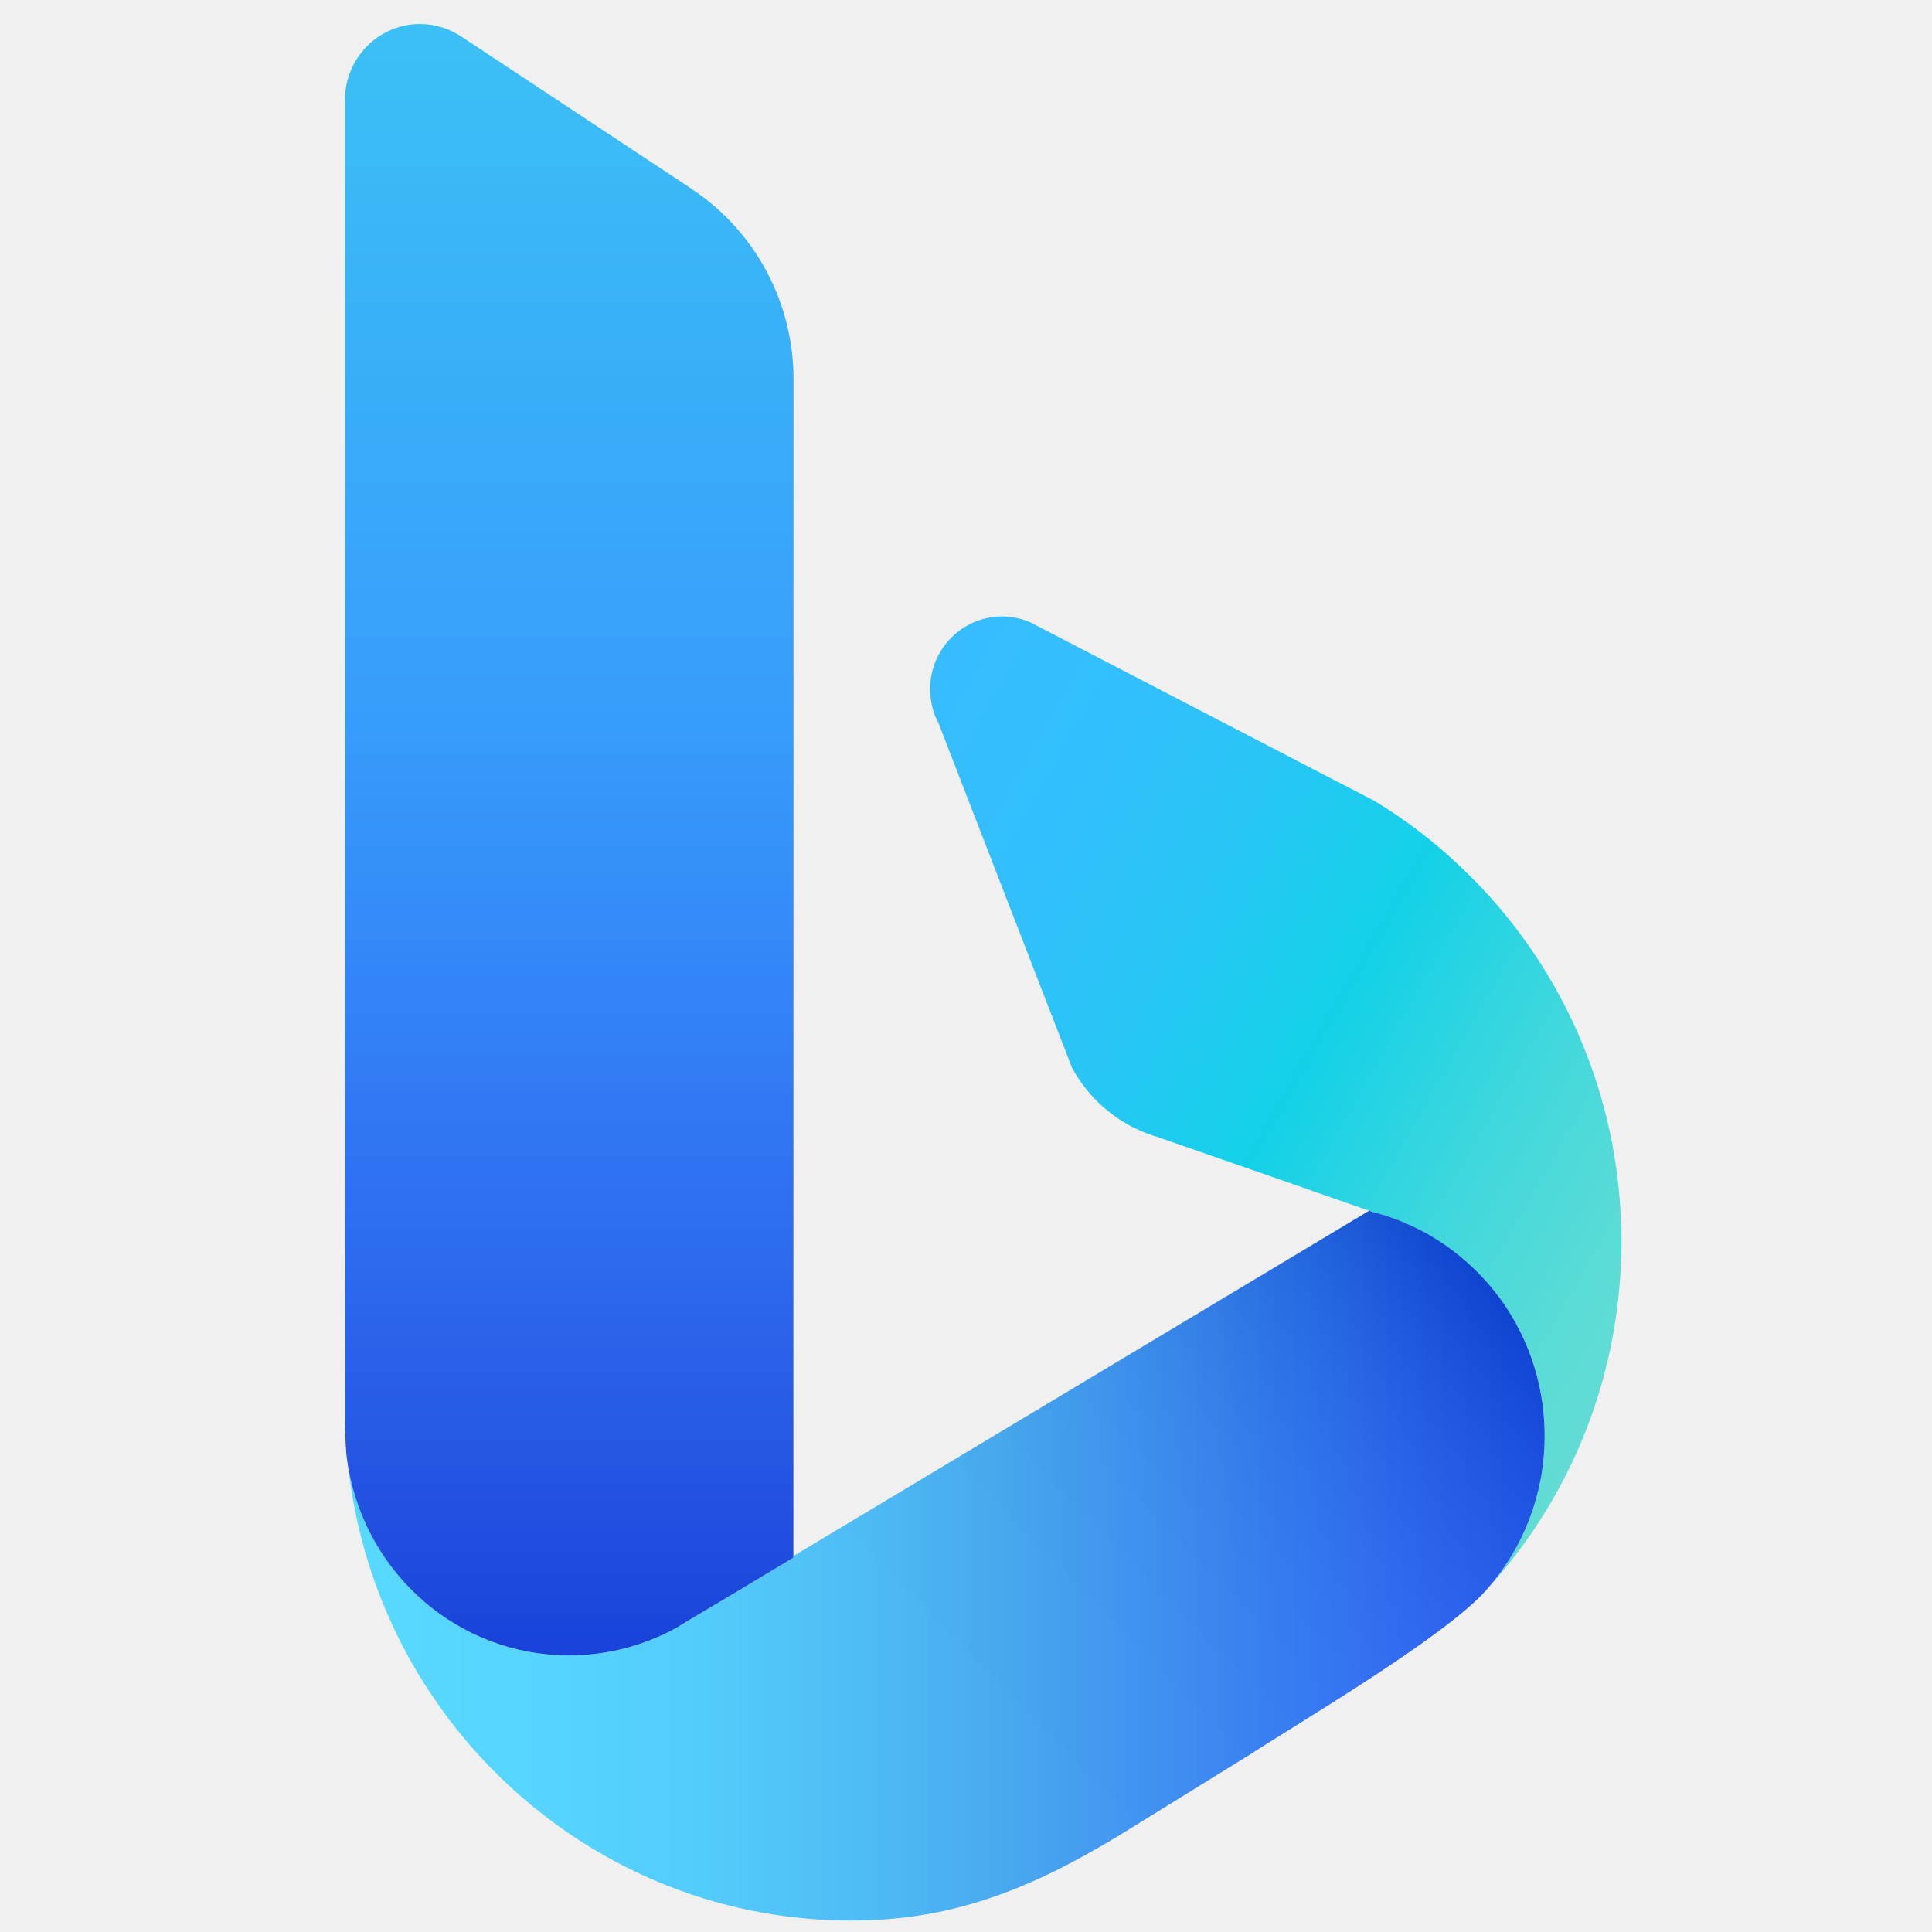
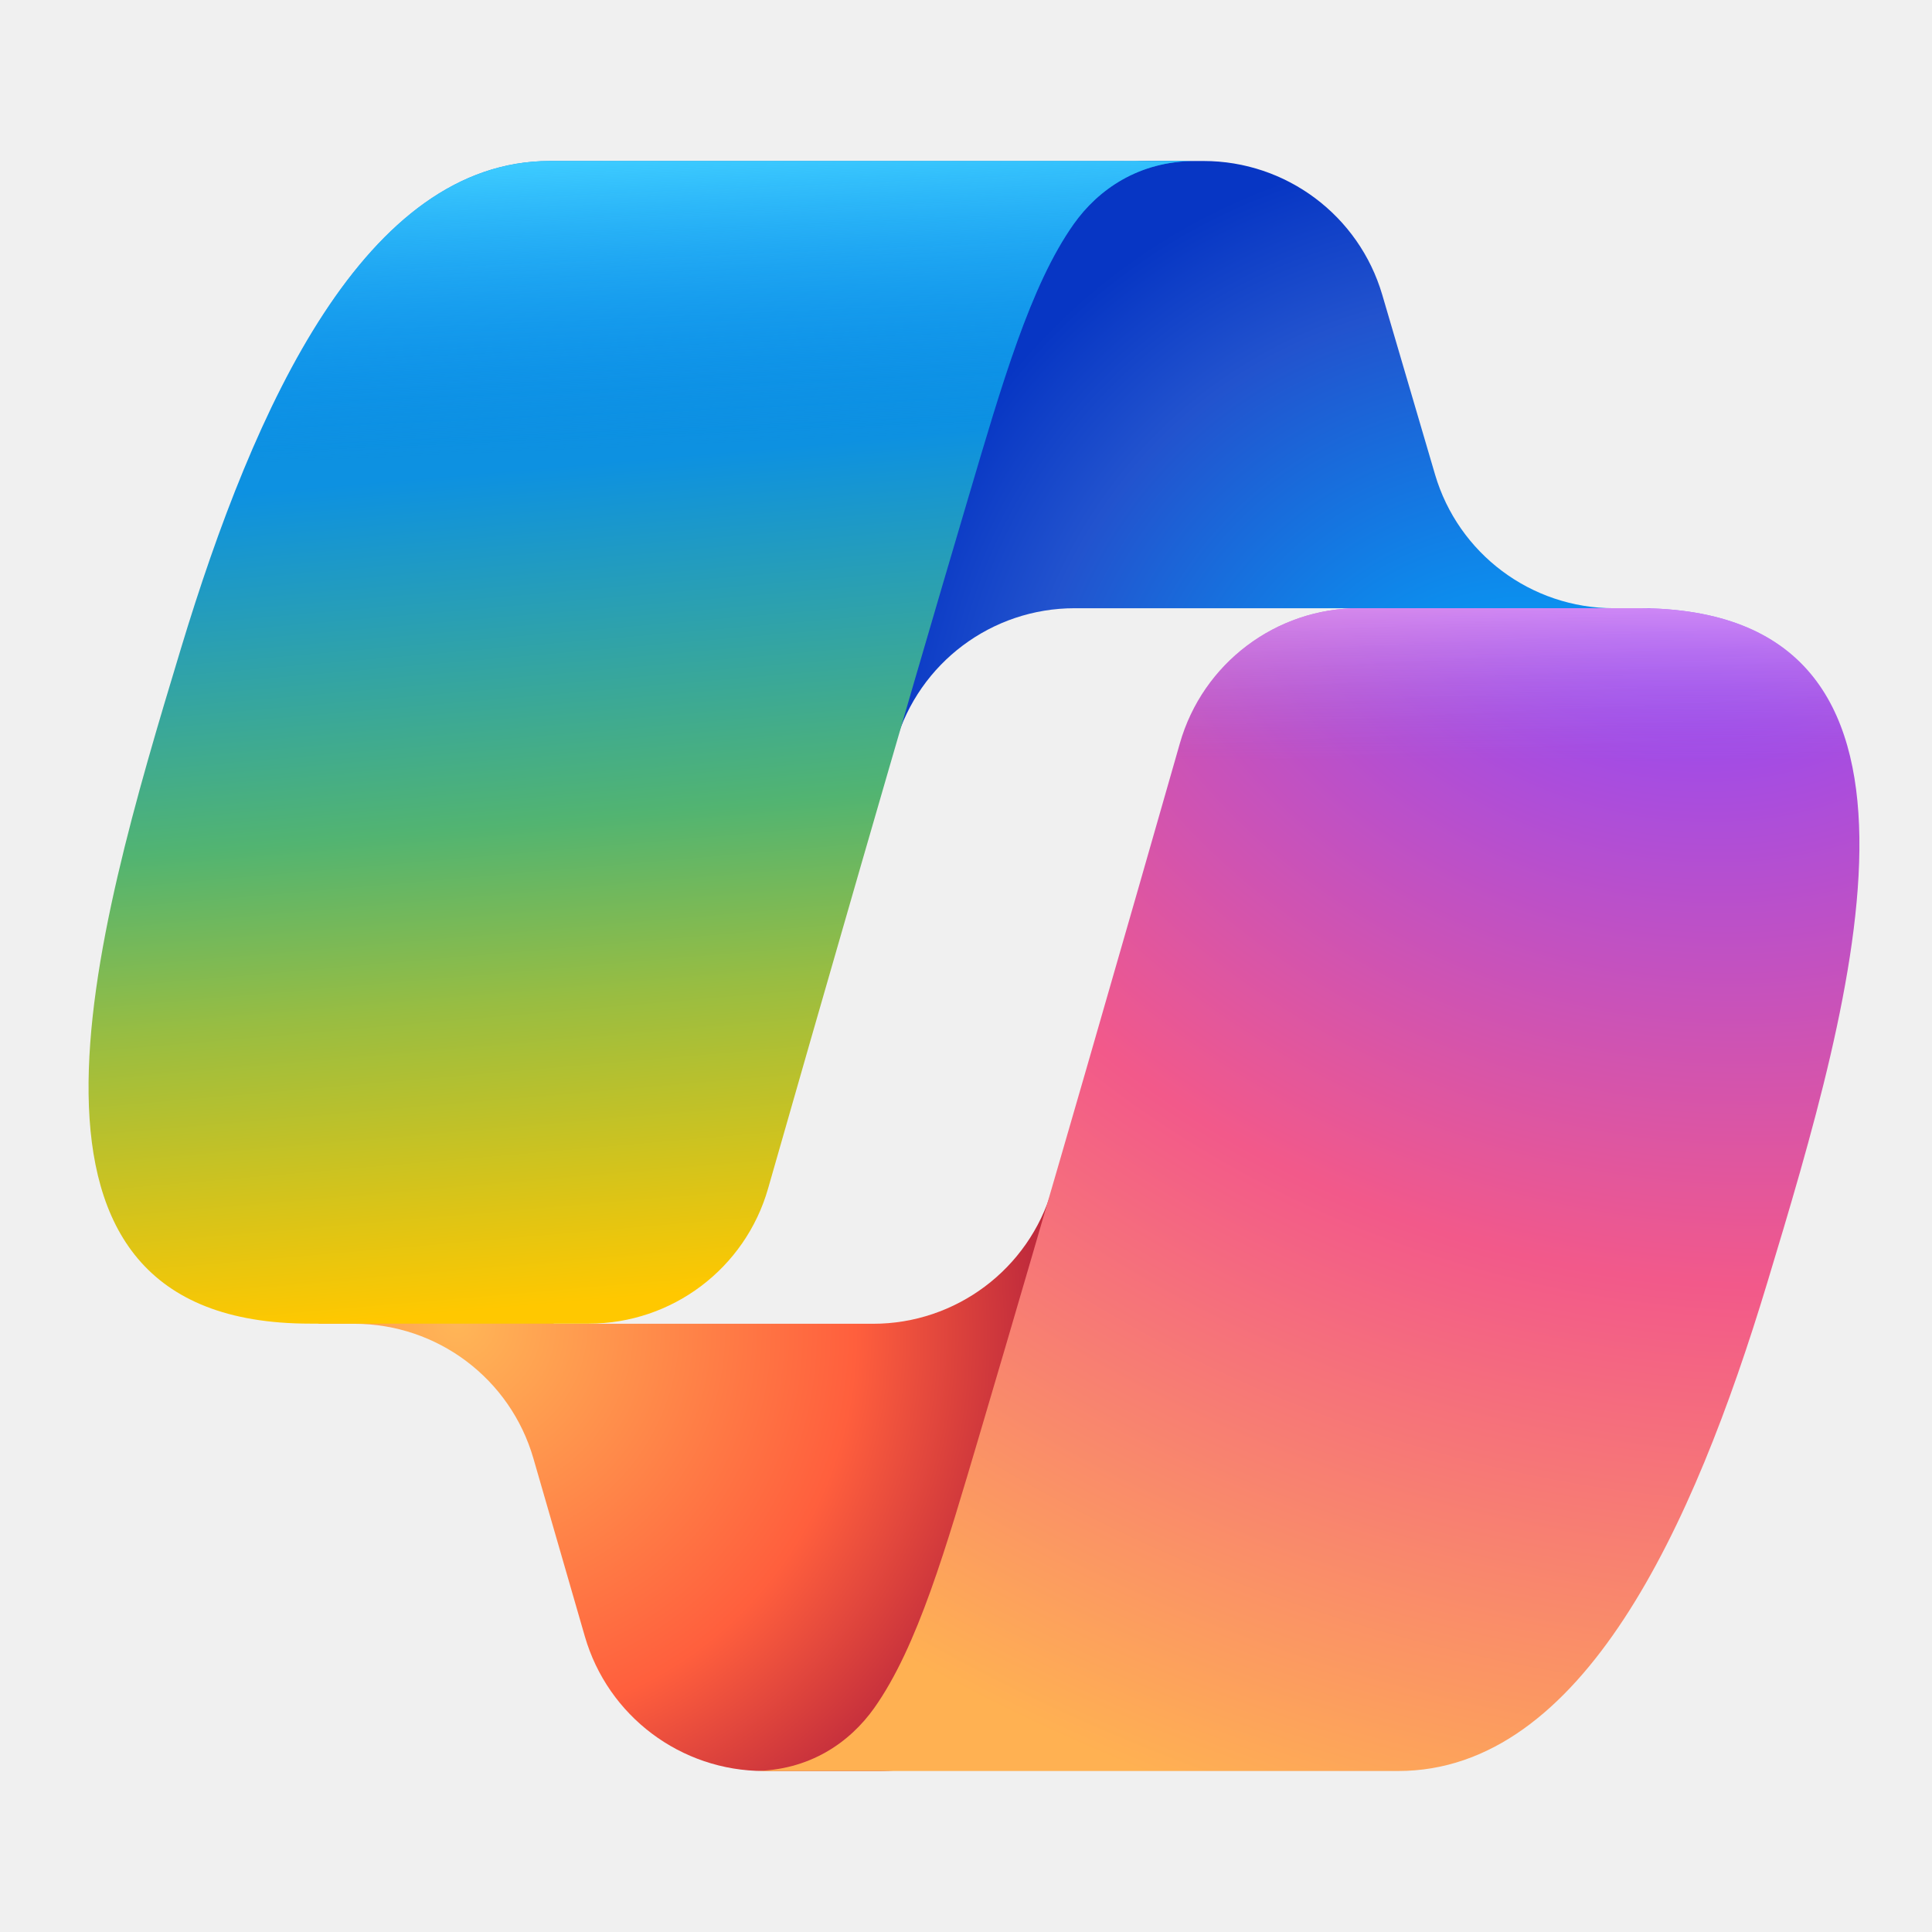
- <svg xmlns="http://www.w3.org/2000/svg" width="56" height="56" viewBox="0 0 56 56" fill="none">
-   <g clip-path="url(#clip0_36_2239)">
-     <path d="M46.998 35.987C46.998 36.532 46.969 37.075 46.91 37.609C46.562 40.87 45.168 43.818 43.07 46.098C43.334 45.801 43.573 45.481 43.782 45.14C43.943 44.88 44.086 44.609 44.207 44.327C44.251 44.234 44.291 44.137 44.324 44.041C44.364 43.948 44.397 43.851 44.427 43.755C44.46 43.666 44.489 43.574 44.515 43.481C44.54 43.384 44.566 43.288 44.588 43.191C44.592 43.18 44.596 43.169 44.599 43.158C44.621 43.061 44.639 42.965 44.657 42.868C44.676 42.768 44.694 42.667 44.709 42.568C44.709 42.564 44.709 42.564 44.709 42.561C44.724 42.468 44.734 42.375 44.742 42.278C44.764 42.059 44.775 41.84 44.775 41.617C44.775 40.362 44.434 39.185 43.836 38.183C43.701 37.949 43.55 37.726 43.385 37.515C43.191 37.262 42.982 37.025 42.755 36.805C42.19 36.252 41.53 35.799 40.8 35.48C40.485 35.338 40.155 35.224 39.817 35.138C39.813 35.138 39.806 35.134 39.803 35.134L39.685 35.093L37.976 34.499V34.496L33.506 32.94C33.491 32.936 33.472 32.936 33.462 32.932L33.183 32.829C32.284 32.472 31.539 31.804 31.074 30.953L29.442 26.739L27.571 21.911L27.212 20.98L27.12 20.79C27.017 20.537 26.962 20.262 26.962 19.977C26.962 19.903 26.962 19.829 26.97 19.762C27.076 18.699 27.967 17.868 29.046 17.868C29.332 17.868 29.607 17.927 29.857 18.035L38.188 22.359L39.831 23.21C40.7 23.734 41.511 24.35 42.251 25.045C44.936 27.54 46.697 31.038 46.961 34.948C46.984 35.293 46.998 35.638 46.998 35.987Z" fill="url(#paint0_linear_36_2239)" />
-     <path d="M44.772 41.617C44.772 42.047 44.732 42.463 44.658 42.868C44.635 42.976 44.614 43.084 44.588 43.191C44.541 43.384 44.49 43.57 44.427 43.755C44.394 43.852 44.361 43.948 44.325 44.041C44.288 44.138 44.248 44.231 44.208 44.327C44.086 44.609 43.943 44.88 43.782 45.14C43.573 45.482 43.334 45.801 43.071 46.098C41.856 47.458 37.733 49.881 36.214 50.866L32.841 52.953C30.369 54.495 28.032 55.586 25.087 55.66C24.948 55.664 24.812 55.668 24.676 55.668C24.486 55.668 24.299 55.664 24.111 55.657C19.123 55.464 14.773 52.753 12.264 48.747C11.117 46.916 10.357 44.814 10.101 42.557C10.639 45.642 13.296 47.982 16.498 47.982C17.62 47.982 18.673 47.696 19.593 47.191C19.6 47.187 19.608 47.183 19.616 47.18L19.946 46.979L21.288 46.177L22.997 45.152V45.104L23.218 44.971L38.51 35.799L39.687 35.093L39.804 35.134C39.808 35.134 39.815 35.138 39.818 35.138C40.156 35.223 40.486 35.338 40.801 35.48C41.531 35.799 42.191 36.252 42.756 36.806C42.983 37.025 43.192 37.262 43.386 37.515C43.551 37.726 43.702 37.95 43.837 38.183C44.43 39.184 44.772 40.362 44.772 41.617Z" fill="url(#paint1_linear_36_2239)" />
-     <path d="M23.001 11.008L22.996 45.151L21.287 46.176L19.943 46.977L19.613 47.18C19.607 47.18 19.597 47.186 19.593 47.191C18.671 47.693 17.618 47.983 16.495 47.983C13.292 47.983 10.64 45.643 10.098 42.557C10.073 42.416 10.054 42.268 10.038 42.126C10.018 41.857 10.004 41.593 9.998 41.324V2.899C9.998 1.686 10.971 0.696 12.173 0.696C12.624 0.696 13.045 0.838 13.391 1.072L20.043 5.471C20.078 5.502 20.118 5.528 20.159 5.553C21.878 6.74 23.001 8.74 23.001 11.008Z" fill="url(#paint2_linear_36_2239)" />
-     <path opacity="0.15" d="M44.772 41.617C44.772 42.047 44.732 42.463 44.658 42.868C44.635 42.976 44.614 43.084 44.588 43.191C44.541 43.384 44.49 43.57 44.427 43.755C44.394 43.852 44.361 43.948 44.325 44.041C44.288 44.138 44.248 44.231 44.208 44.327C44.086 44.609 43.943 44.88 43.782 45.14C43.573 45.482 43.335 45.801 43.071 46.098C41.856 47.458 37.733 49.881 36.214 50.866L32.841 52.953C30.369 54.495 28.032 55.586 25.087 55.66C24.948 55.664 24.812 55.668 24.676 55.668C24.486 55.668 24.299 55.664 24.111 55.657C19.123 55.464 14.773 52.753 12.264 48.747C11.117 46.916 10.357 44.814 10.101 42.557C10.639 45.642 13.296 47.982 16.498 47.982C17.62 47.982 18.673 47.696 19.593 47.191C19.6 47.187 19.608 47.183 19.616 47.18L19.946 46.979L21.288 46.177L22.997 45.152V45.104L23.218 44.971L38.51 35.799L39.687 35.093L39.804 35.134C39.808 35.134 39.815 35.138 39.818 35.138C40.156 35.223 40.486 35.338 40.801 35.48C41.531 35.799 42.191 36.252 42.756 36.806C42.983 37.025 43.192 37.262 43.386 37.515C43.551 37.726 43.702 37.95 43.837 38.183C44.43 39.184 44.772 40.362 44.772 41.617Z" fill="url(#paint3_linear_36_2239)" />
-     <path opacity="0.1" d="M23.001 11.008L22.996 45.151L21.287 46.176L19.943 46.977L19.613 47.18C19.607 47.18 19.597 47.186 19.593 47.191C18.671 47.693 17.618 47.983 16.495 47.983C13.292 47.983 10.64 45.643 10.098 42.557C10.073 42.416 10.054 42.268 10.038 42.126C10.018 41.857 10.004 41.593 9.998 41.324V2.899C9.998 1.686 10.971 0.696 12.173 0.696C12.624 0.696 13.045 0.838 13.391 1.072L20.043 5.471C20.078 5.502 20.118 5.528 20.159 5.553C21.878 6.74 23.001 8.74 23.001 11.008Z" fill="url(#paint4_linear_36_2239)" />
-   </g>
+ <svg xmlns="http://www.w3.org/2000/svg" width="120" height="120" fill="none">
+   <path fill="url(#a)" d="M85.855 18.313A11.574 11.574 0 0 0 74.75 10h-3.379a11.574 11.574 0 0 0-11.384 9.485L54.2 51.018l1.436-4.913a11.574 11.574 0 0 1 11.11-8.327H86.38l8.235 3.207 7.937-3.207h-2.316a11.574 11.574 0 0 1-11.105-8.313z" />
+   <path fill="url(#b)" d="M36.326 101.64A11.574 11.574 0 0 0 47.445 110h7.176c6.276 0 11.409-5.002 11.57-11.277l.781-30.405-1.634 5.583a11.574 11.574 0 0 1-11.108 8.321H34.432l-7.058-3.829-7.641 3.83h2.278c5.154 0 9.687 3.408 11.119 8.36z" />
+   <path fill="url(#c)" d="M74.248 10H34.15c-11.457 0-18.33 15.142-22.913 30.283-5.43 17.939-12.534 41.93 8.02 41.93H36.57c5.174 0 9.716-3.421 11.138-8.396 3.01-10.531 8.286-28.903 12.43-42.889 2.105-7.107 3.86-13.211 6.551-17.012C68.2 11.785 70.715 10 74.248 10" />
+   <path fill="url(#d)" d="M74.248 10H34.15c-11.457 0-18.33 15.142-22.913 30.283-5.43 17.939-12.534 41.93 8.02 41.93H36.57c5.174 0 9.716-3.421 11.138-8.396 3.01-10.531 8.286-28.903 12.43-42.889 2.105-7.107 3.86-13.211 6.551-17.012C68.2 11.785 70.715 10 74.248 10" />
+   <path fill="url(#e)" d="M46.744 110h40.099c11.456 0 18.33-15.144 22.913-30.288 5.429-17.942 12.533-41.937-8.02-41.937H84.422a11.576 11.576 0 0 0-11.138 8.396c-3.01 10.533-8.286 28.909-12.43 42.897-2.106 7.109-3.86 13.214-6.552 17.016-1.51 2.131-4.025 3.916-7.558 3.916" />
+   <path fill="url(#f)" d="M46.744 110h40.099c11.456 0 18.33-15.144 22.913-30.288 5.429-17.942 12.533-41.937-8.02-41.937H84.422a11.576 11.576 0 0 0-11.138 8.396c-3.01 10.533-8.286 28.909-12.43 42.897-2.106 7.109-3.86 13.214-6.552 17.016-1.51 2.131-4.025 3.916-7.558 3.916" />
  <defs>
-     <linearGradient id="paint0_linear_36_2239" x1="24.061" y1="24.49" x2="48.03" y2="38.16" gradientUnits="userSpaceOnUse">
-       <stop stop-color="#37BDFF" />
-       <stop offset="0.183" stop-color="#33BFFD" />
-       <stop offset="0.358" stop-color="#28C5F5" />
-       <stop offset="0.528" stop-color="#15D0E9" />
-       <stop offset="0.547" stop-color="#12D1E7" />
-       <stop offset="0.59" stop-color="#1CD2E5" />
-       <stop offset="0.768" stop-color="#42D8DC" />
-       <stop offset="0.911" stop-color="#59DBD6" />
-       <stop offset="1" stop-color="#62DCD4" />
+     <radialGradient id="a" cx="0" cy="0" r="1" gradientTransform="matrix(-27.40125 -33.47302 31.47539 -25.76598 95.512 51.286)" gradientUnits="userSpaceOnUse">
+       <stop offset=".096" stop-color="#00AEFF" />
+       <stop offset=".773" stop-color="#2253CE" />
+       <stop offset="1" stop-color="#0736C4" />
+     </radialGradient>
+     <radialGradient id="b" cx="0" cy="0" r="1" gradientTransform="rotate(51.84 -70.254 70.14)scale(39.9779 38.7796)" gradientUnits="userSpaceOnUse">
+       <stop stop-color="#FFB657" />
+       <stop offset=".634" stop-color="#FF5F3D" />
+       <stop offset=".923" stop-color="#C02B3C" />
+     </radialGradient>
+     <radialGradient id="e" cx="0" cy="0" r="1" gradientTransform="matrix(-31.67773 90.58917 -108.5232 -37.949 103.796 30.703)" gradientUnits="userSpaceOnUse">
+       <stop offset=".066" stop-color="#8C48FF" />
+       <stop offset=".5" stop-color="#F2598A" />
+       <stop offset=".896" stop-color="#FFB152" />
+     </radialGradient>
+     <linearGradient id="c" x1="31.75" x2="37.471" y1="18.75" y2="84.938" gradientUnits="userSpaceOnUse">
+       <stop offset=".156" stop-color="#0D91E1" />
+       <stop offset=".487" stop-color="#52B471" />
+       <stop offset=".652" stop-color="#98BD42" />
+       <stop offset=".937" stop-color="#FFC800" />
    </linearGradient>
-     <linearGradient id="paint1_linear_36_2239" x1="10.099" y1="45.38" x2="44.772" y2="45.38" gradientUnits="userSpaceOnUse">
-       <stop stop-color="#39D2FF" />
-       <stop offset="0.15" stop-color="#38CEFE" />
-       <stop offset="0.293" stop-color="#35C3FA" />
-       <stop offset="0.433" stop-color="#2FB0F3" />
-       <stop offset="0.547" stop-color="#299AEB" />
-       <stop offset="0.583" stop-color="#2692EC" />
-       <stop offset="0.763" stop-color="#1A6CF1" />
-       <stop offset="0.909" stop-color="#1355F4" />
-       <stop offset="1" stop-color="#104CF5" />
+     <linearGradient id="d" x1="36.75" x2="39.874" y1="10" y2="82.213" gradientUnits="userSpaceOnUse">
+       <stop stop-color="#3DCBFF" />
+       <stop offset=".247" stop-color="#0588F7" stop-opacity="0" />
    </linearGradient>
-     <linearGradient id="paint2_linear_36_2239" x1="16.5" y1="48.465" x2="16.5" y2="1.529" gradientUnits="userSpaceOnUse">
-       <stop stop-color="#1B48EF" />
-       <stop offset="0.122" stop-color="#1C51F0" />
-       <stop offset="0.321" stop-color="#1E69F5" />
-       <stop offset="0.568" stop-color="#2190FB" />
-       <stop offset="1" stop-color="#26B8F4" />
+     <linearGradient id="f" x1="106.964" x2="106.923" y1="33.365" y2="53.037" gradientUnits="userSpaceOnUse">
+       <stop offset=".058" stop-color="#F8ADFA" />
+       <stop offset=".708" stop-color="#A86EDD" stop-opacity="0" />
    </linearGradient>
-     <linearGradient id="paint3_linear_36_2239" x1="16.991" y1="54.043" x2="38.651" y2="32.648" gradientUnits="userSpaceOnUse">
-       <stop stop-color="white" />
-       <stop offset="0.373" stop-color="#FDFDFD" />
-       <stop offset="0.507" stop-color="#F6F6F6" />
-       <stop offset="0.603" stop-color="#EBEBEB" />
-       <stop offset="0.68" stop-color="#DADADA" />
-       <stop offset="0.746" stop-color="#C4C4C4" />
-       <stop offset="0.805" stop-color="#A8A8A8" />
-       <stop offset="0.858" stop-color="#888888" />
-       <stop offset="0.907" stop-color="#626262" />
-       <stop offset="0.952" stop-color="#373737" />
-       <stop offset="0.993" stop-color="#090909" />
-       <stop offset="1" />
-     </linearGradient>
-     <linearGradient id="paint4_linear_36_2239" x1="16.5" y1="0.696" x2="16.5" y2="47.982" gradientUnits="userSpaceOnUse">
-       <stop stop-color="white" />
-       <stop offset="0.373" stop-color="#FDFDFD" />
-       <stop offset="0.507" stop-color="#F6F6F6" />
-       <stop offset="0.603" stop-color="#EBEBEB" />
-       <stop offset="0.68" stop-color="#DADADA" />
-       <stop offset="0.746" stop-color="#C4C4C4" />
-       <stop offset="0.805" stop-color="#A8A8A8" />
-       <stop offset="0.858" stop-color="#888888" />
-       <stop offset="0.907" stop-color="#626262" />
-       <stop offset="0.952" stop-color="#373737" />
-       <stop offset="0.993" stop-color="#090909" />
-       <stop offset="1" />
-     </linearGradient>
-     <clipPath id="clip0_36_2239">
-       <rect width="37" height="56" fill="white" transform="translate(10)" />
-     </clipPath>
  </defs>
</svg>
